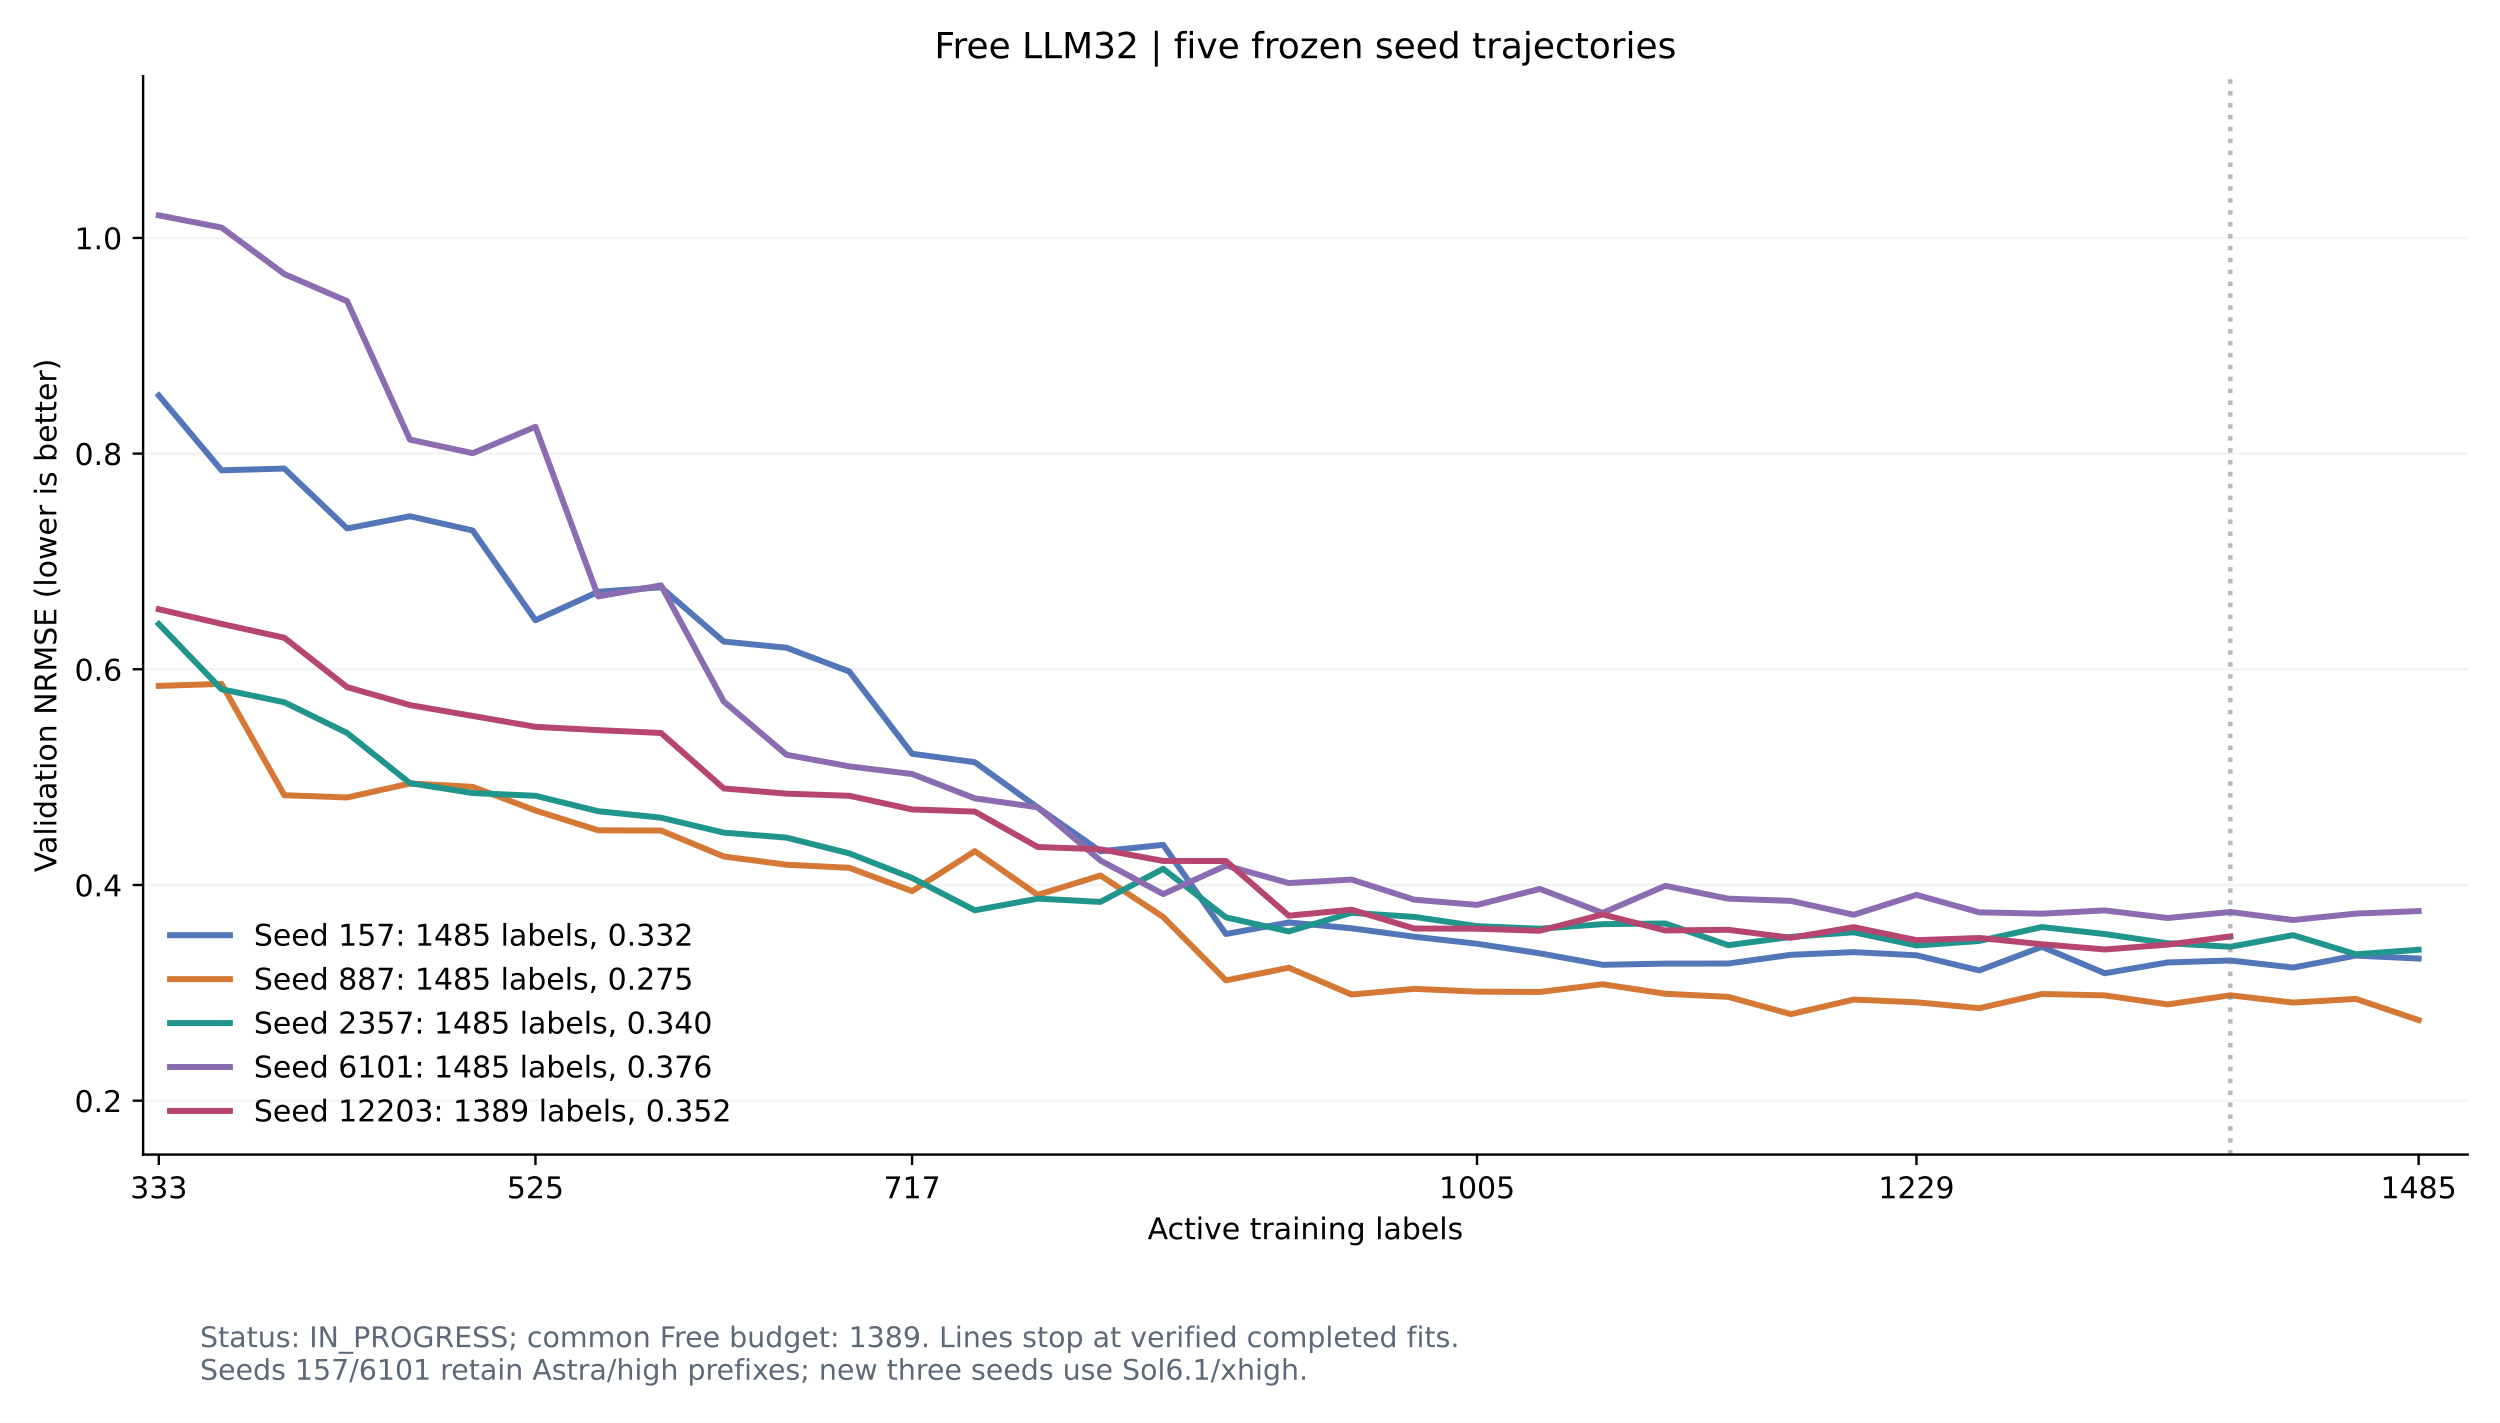
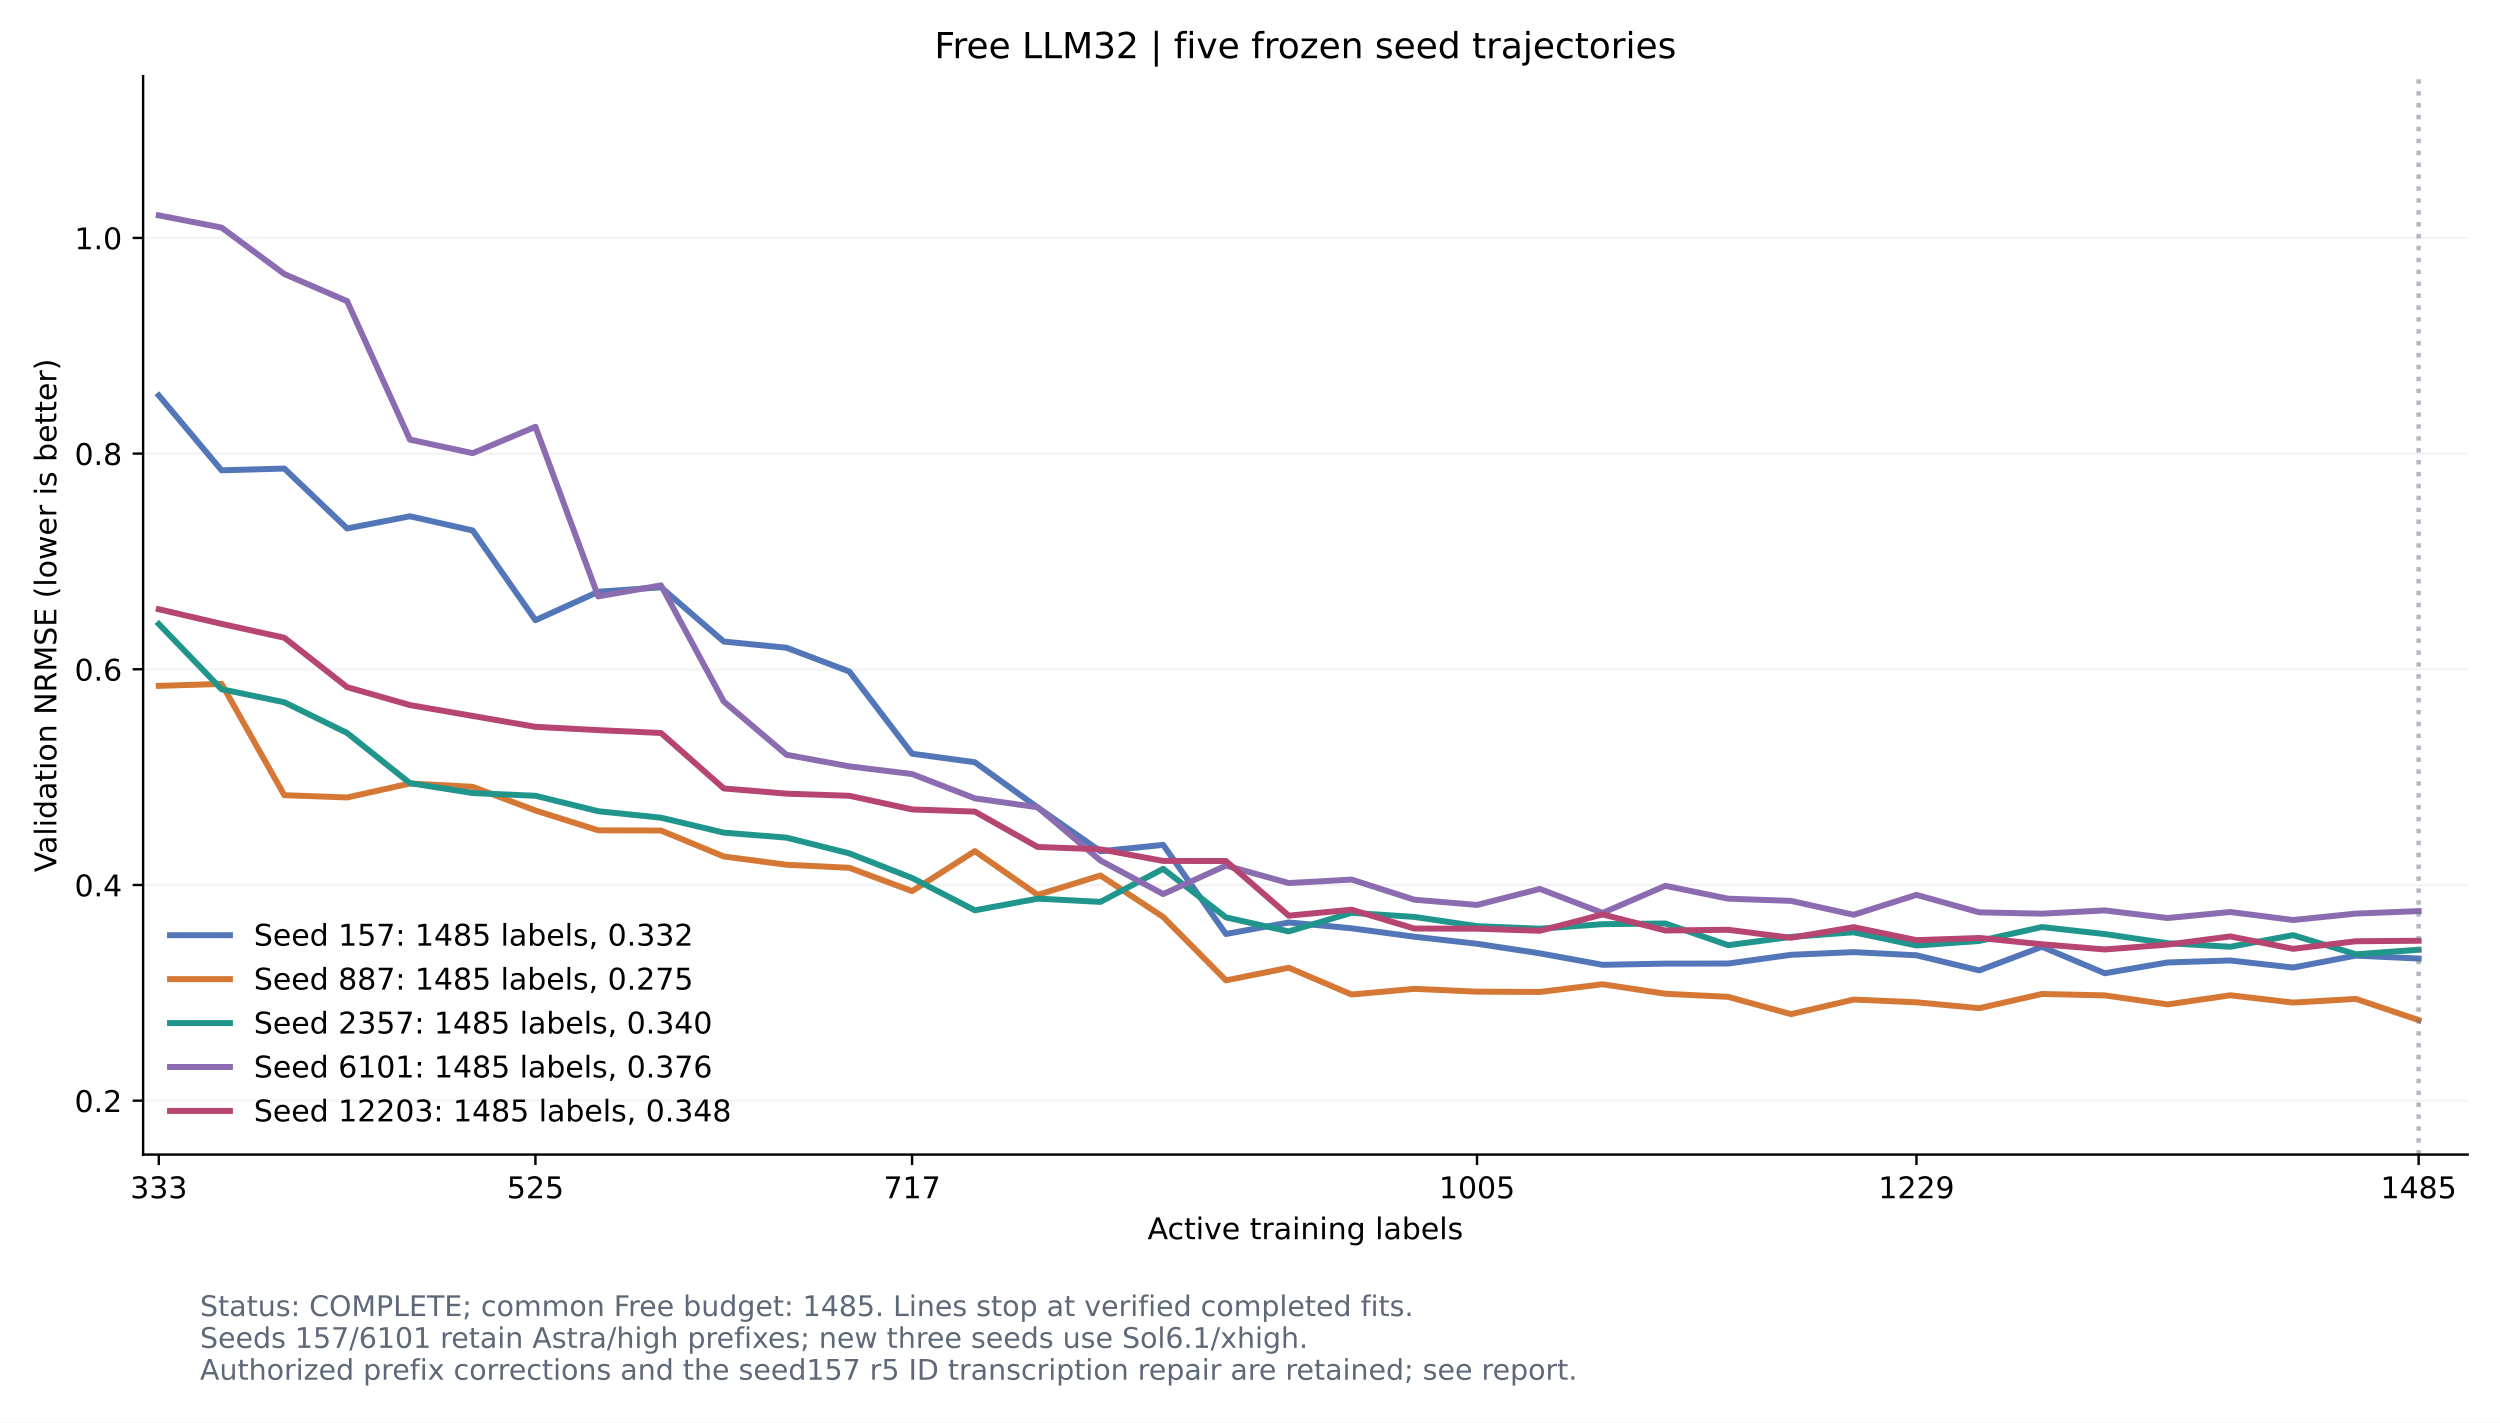
<svg xmlns="http://www.w3.org/2000/svg" xmlns:xlink="http://www.w3.org/1999/xlink" width="835.2pt" height="475.2pt" viewBox="0 0 835.2 475.2" version="1.1">
  <defs>
    <style type="text/css">*{stroke-linejoin: round; stroke-linecap: butt}</style>
  </defs>
  <g id="figure_1">
    <g id="patch_1">
      <path d="M 0 475.2  L 835.2 475.2  L 835.2 0  L 0 0  z " style="fill: #ffffff" />
    </g>
    <g id="axes_1">
      <g id="patch_2">
        <path d="M 47.81 385.72  L 824.4 385.72  L 824.4 25.44  L 47.81 25.44  z " style="fill: #ffffff" />
      </g>
      <g id="matplotlib.axis_1">
        <g id="xtick_1">
          <g id="line2d_1">
            <defs>
-               <path id="m20d5da1514" d="M 0 0  L 0 3.5  " style="stroke: #000000; stroke-width: 0.8" />
+               <path id="m78f2c4569c" d="M 0 0  L 0 3.5  " style="stroke: #000000; stroke-width: 0.8" />
            </defs>
            <g>
-               <use xlink:href="#m20d5da1514" x="53.053" y="385.72" style="stroke: #000000; stroke-width: 0.8" />
+               <use xlink:href="#m78f2c4569c" x="53.053" y="385.72" style="stroke: #000000; stroke-width: 0.8" />
            </g>
          </g>
          <g id="text_1">
            <text style="font-size: 10px; font-family: 'DejaVu Sans'; text-anchor: middle" x="53.053" y="400.318" transform="rotate(-0 53.0528 400.3184)">333</text>
          </g>
        </g>
        <g id="xtick_2">
          <g id="line2d_2">
            <g>
-               <use xlink:href="#m20d5da1514" x="178.88" y="385.72" style="stroke: #000000; stroke-width: 0.8" />
+               <use xlink:href="#m78f2c4569c" x="178.88" y="385.72" style="stroke: #000000; stroke-width: 0.8" />
            </g>
          </g>
          <g id="text_2">
            <text style="font-size: 10px; font-family: 'DejaVu Sans'; text-anchor: middle" x="178.88" y="400.318" transform="rotate(-0 178.88 400.3184)">525</text>
          </g>
        </g>
        <g id="xtick_3">
          <g id="line2d_3">
            <g>
-               <use xlink:href="#m20d5da1514" x="304.707" y="385.72" style="stroke: #000000; stroke-width: 0.8" />
+               <use xlink:href="#m78f2c4569c" x="304.707" y="385.72" style="stroke: #000000; stroke-width: 0.8" />
            </g>
          </g>
          <g id="text_3">
            <text style="font-size: 10px; font-family: 'DejaVu Sans'; text-anchor: middle" x="304.707" y="400.318" transform="rotate(-0 304.7073 400.3184)">717</text>
          </g>
        </g>
        <g id="xtick_4">
          <g id="line2d_4">
            <g>
-               <use xlink:href="#m20d5da1514" x="493.448" y="385.72" style="stroke: #000000; stroke-width: 0.8" />
+               <use xlink:href="#m78f2c4569c" x="493.448" y="385.72" style="stroke: #000000; stroke-width: 0.8" />
            </g>
          </g>
          <g id="text_4">
            <text style="font-size: 10px; font-family: 'DejaVu Sans'; text-anchor: middle" x="493.448" y="400.318" transform="rotate(-0 493.4481 400.3184)">1005</text>
          </g>
        </g>
        <g id="xtick_5">
          <g id="line2d_5">
            <g>
-               <use xlink:href="#m20d5da1514" x="640.247" y="385.72" style="stroke: #000000; stroke-width: 0.8" />
+               <use xlink:href="#m78f2c4569c" x="640.247" y="385.72" style="stroke: #000000; stroke-width: 0.8" />
            </g>
          </g>
          <g id="text_5">
            <text style="font-size: 10px; font-family: 'DejaVu Sans'; text-anchor: middle" x="640.247" y="400.318" transform="rotate(-0 640.2466 400.3184)">1229</text>
          </g>
        </g>
        <g id="xtick_6">
          <g id="line2d_6">
            <g>
-               <use xlink:href="#m20d5da1514" x="808.016" y="385.72" style="stroke: #000000; stroke-width: 0.8" />
+               <use xlink:href="#m78f2c4569c" x="808.016" y="385.72" style="stroke: #000000; stroke-width: 0.8" />
            </g>
          </g>
          <g id="text_6">
            <text style="font-size: 10px; font-family: 'DejaVu Sans'; text-anchor: middle" x="808.016" y="400.318" transform="rotate(-0 808.0162 400.3184)">1485</text>
          </g>
        </g>
        <g id="text_7">
          <text style="font-size: 10px; font-family: 'DejaVu Sans'; text-anchor: middle" x="436.105" y="413.997" transform="rotate(-0 436.105 413.9966)">Active training labels</text>
        </g>
      </g>
      <g id="matplotlib.axis_2">
        <g id="ytick_1">
          <g id="line2d_7">
-             <path d="M 47.81 367.706  L 824.4 367.706  " clip-path="url(#p9ee6af2351)" style="fill: none; stroke: #b0b0b0; stroke-opacity: 0.15; stroke-width: 0.8; stroke-linecap: square" />
+             <path d="M 47.81 367.706  L 824.4 367.706  " clip-path="url(#p1d59c3f695)" style="fill: none; stroke: #b0b0b0; stroke-opacity: 0.15; stroke-width: 0.8; stroke-linecap: square" />
          </g>
          <g id="line2d_8">
            <defs>
-               <path id="m29143f6d7d" d="M 0 0  L -3.5 0  " style="stroke: #000000; stroke-width: 0.8" />
+               <path id="mc9e681ea2b" d="M 0 0  L -3.5 0  " style="stroke: #000000; stroke-width: 0.8" />
            </defs>
            <g>
-               <use xlink:href="#m29143f6d7d" x="47.81" y="367.706" style="stroke: #000000; stroke-width: 0.8" />
+               <use xlink:href="#mc9e681ea2b" x="47.81" y="367.706" style="stroke: #000000; stroke-width: 0.8" />
            </g>
          </g>
          <g id="text_8">
            <text style="font-size: 10px; font-family: 'DejaVu Sans'; text-anchor: end" x="40.81" y="371.505" transform="rotate(-0 40.81 371.5052)">0.2</text>
          </g>
        </g>
        <g id="ytick_2">
          <g id="line2d_9">
-             <path d="M 47.81 295.65  L 824.4 295.65  " clip-path="url(#p9ee6af2351)" style="fill: none; stroke: #b0b0b0; stroke-opacity: 0.15; stroke-width: 0.8; stroke-linecap: square" />
+             <path d="M 47.81 295.65  L 824.4 295.65  " clip-path="url(#p1d59c3f695)" style="fill: none; stroke: #b0b0b0; stroke-opacity: 0.15; stroke-width: 0.8; stroke-linecap: square" />
          </g>
          <g id="line2d_10">
            <g>
-               <use xlink:href="#m29143f6d7d" x="47.81" y="295.65" style="stroke: #000000; stroke-width: 0.8" />
+               <use xlink:href="#mc9e681ea2b" x="47.81" y="295.65" style="stroke: #000000; stroke-width: 0.8" />
            </g>
          </g>
          <g id="text_9">
            <text style="font-size: 10px; font-family: 'DejaVu Sans'; text-anchor: end" x="40.81" y="299.449" transform="rotate(-0 40.81 299.4492)">0.4</text>
          </g>
        </g>
        <g id="ytick_3">
          <g id="line2d_11">
-             <path d="M 47.81 223.594  L 824.4 223.594  " clip-path="url(#p9ee6af2351)" style="fill: none; stroke: #b0b0b0; stroke-opacity: 0.15; stroke-width: 0.8; stroke-linecap: square" />
+             <path d="M 47.81 223.594  L 824.4 223.594  " clip-path="url(#p1d59c3f695)" style="fill: none; stroke: #b0b0b0; stroke-opacity: 0.15; stroke-width: 0.8; stroke-linecap: square" />
          </g>
          <g id="line2d_12">
            <g>
-               <use xlink:href="#m29143f6d7d" x="47.81" y="223.594" style="stroke: #000000; stroke-width: 0.8" />
+               <use xlink:href="#mc9e681ea2b" x="47.81" y="223.594" style="stroke: #000000; stroke-width: 0.8" />
            </g>
          </g>
          <g id="text_10">
            <text style="font-size: 10px; font-family: 'DejaVu Sans'; text-anchor: end" x="40.81" y="227.393" transform="rotate(-0 40.81 227.3932)">0.6</text>
          </g>
        </g>
        <g id="ytick_4">
          <g id="line2d_13">
-             <path d="M 47.81 151.538  L 824.4 151.538  " clip-path="url(#p9ee6af2351)" style="fill: none; stroke: #b0b0b0; stroke-opacity: 0.15; stroke-width: 0.8; stroke-linecap: square" />
+             <path d="M 47.81 151.538  L 824.4 151.538  " clip-path="url(#p1d59c3f695)" style="fill: none; stroke: #b0b0b0; stroke-opacity: 0.15; stroke-width: 0.8; stroke-linecap: square" />
          </g>
          <g id="line2d_14">
            <g>
-               <use xlink:href="#m29143f6d7d" x="47.81" y="151.538" style="stroke: #000000; stroke-width: 0.8" />
+               <use xlink:href="#mc9e681ea2b" x="47.81" y="151.538" style="stroke: #000000; stroke-width: 0.8" />
            </g>
          </g>
          <g id="text_11">
            <text style="font-size: 10px; font-family: 'DejaVu Sans'; text-anchor: end" x="40.81" y="155.337" transform="rotate(-0 40.81 155.3372)">0.8</text>
          </g>
        </g>
        <g id="ytick_5">
          <g id="line2d_15">
-             <path d="M 47.81 79.482  L 824.4 79.482  " clip-path="url(#p9ee6af2351)" style="fill: none; stroke: #b0b0b0; stroke-opacity: 0.15; stroke-width: 0.8; stroke-linecap: square" />
+             <path d="M 47.81 79.482  L 824.4 79.482  " clip-path="url(#p1d59c3f695)" style="fill: none; stroke: #b0b0b0; stroke-opacity: 0.15; stroke-width: 0.8; stroke-linecap: square" />
          </g>
          <g id="line2d_16">
            <g>
-               <use xlink:href="#m29143f6d7d" x="47.81" y="79.482" style="stroke: #000000; stroke-width: 0.8" />
+               <use xlink:href="#mc9e681ea2b" x="47.81" y="79.482" style="stroke: #000000; stroke-width: 0.8" />
            </g>
          </g>
          <g id="text_12">
            <text style="font-size: 10px; font-family: 'DejaVu Sans'; text-anchor: end" x="40.81" y="83.281" transform="rotate(-0 40.81 83.28122)">1.0</text>
          </g>
        </g>
        <g id="text_13">
          <text style="font-size: 10px; font-family: 'DejaVu Sans'; text-anchor: middle" x="18.827" y="205.58" transform="rotate(-90 18.82719 205.58)">Validation NRMSE (lower is better)</text>
        </g>
      </g>
      <g id="line2d_17">
-         <path d="M 53.053 132.124  L 74.024 157.123  L 94.995 156.539  L 115.966 176.54  L 136.938 172.476  L 157.909 177.223  L 178.88 207.207  L 199.851 197.697  L 220.822 196.206  L 241.794 214.332  L 262.765 216.4  L 283.736 224.347  L 304.707 251.809  L 325.678 254.648  L 346.65 269.755  L 367.621 284.39  L 388.592 282.254  L 409.563 312.024  L 430.535 308.18  L 451.506 310.124  L 472.477 312.941  L 493.448 315.299  L 514.419 318.482  L 535.391 322.324  L 556.362 321.924  L 577.333 321.901  L 598.304 318.984  L 619.275 318.083  L 640.247 319.139  L 661.218 324.195  L 682.189 316.302  L 703.16 325.142  L 724.131 321.54  L 745.103 320.877  L 766.074 323.241  L 787.045 319.25  L 808.016 320.237  " clip-path="url(#p9ee6af2351)" style="fill: none; stroke: #5276b7; stroke-width: 2; stroke-linecap: square" />
+         <path d="M 53.053 132.124  L 74.024 157.123  L 94.995 156.539  L 115.966 176.54  L 136.938 172.476  L 157.909 177.223  L 178.88 207.207  L 199.851 197.697  L 220.822 196.206  L 241.794 214.332  L 262.765 216.4  L 283.736 224.347  L 304.707 251.809  L 325.678 254.648  L 346.65 269.755  L 367.621 284.39  L 388.592 282.254  L 409.563 312.024  L 430.535 308.18  L 451.506 310.124  L 472.477 312.941  L 493.448 315.299  L 514.419 318.482  L 535.391 322.324  L 556.362 321.924  L 577.333 321.901  L 598.304 318.984  L 619.275 318.083  L 640.247 319.139  L 661.218 324.195  L 682.189 316.302  L 703.16 325.142  L 724.131 321.54  L 745.103 320.877  L 766.074 323.241  L 787.045 319.25  L 808.016 320.237  " clip-path="url(#p1d59c3f695)" style="fill: none; stroke: #5276b7; stroke-width: 2; stroke-linecap: square" />
      </g>
      <g id="line2d_18">
-         <path d="M 53.053 229.141  L 74.024 228.462  L 94.995 265.664  L 115.966 266.416  L 136.938 261.747  L 157.909 262.865  L 178.88 270.782  L 199.851 277.4  L 220.822 277.468  L 241.794 286.137  L 262.765 288.901  L 283.736 289.919  L 304.707 297.71  L 325.678 284.352  L 346.65 298.959  L 367.621 292.482  L 388.592 306.343  L 409.563 327.514  L 430.535 323.298  L 451.506 332.249  L 472.477 330.357  L 493.448 331.289  L 514.419 331.394  L 535.391 328.824  L 556.362 331.991  L 577.333 333.031  L 598.304 338.802  L 619.275 333.939  L 640.247 334.849  L 661.218 336.812  L 682.189 332.066  L 703.16 332.536  L 724.131 335.55  L 745.103 332.506  L 766.074 334.941  L 787.045 333.713  L 808.016 340.793  " clip-path="url(#p9ee6af2351)" style="fill: none; stroke: #d67835; stroke-width: 2; stroke-linecap: square" />
+         <path d="M 53.053 229.141  L 74.024 228.462  L 94.995 265.664  L 115.966 266.416  L 136.938 261.747  L 157.909 262.865  L 178.88 270.782  L 199.851 277.4  L 220.822 277.468  L 241.794 286.137  L 262.765 288.901  L 283.736 289.919  L 304.707 297.71  L 325.678 284.352  L 346.65 298.959  L 367.621 292.482  L 388.592 306.343  L 409.563 327.514  L 430.535 323.298  L 451.506 332.249  L 472.477 330.357  L 493.448 331.289  L 514.419 331.394  L 535.391 328.824  L 556.362 331.991  L 577.333 333.031  L 598.304 338.802  L 619.275 333.939  L 640.247 334.849  L 661.218 336.812  L 682.189 332.066  L 703.16 332.536  L 724.131 335.55  L 745.103 332.506  L 766.074 334.941  L 787.045 333.713  L 808.016 340.793  " clip-path="url(#p1d59c3f695)" style="fill: none; stroke: #d67835; stroke-width: 2; stroke-linecap: square" />
      </g>
      <g id="line2d_19">
-         <path d="M 53.053 208.479  L 74.024 230.265  L 94.995 234.623  L 115.966 244.874  L 136.938 261.633  L 157.909 264.948  L 178.88 265.857  L 199.851 271.017  L 220.822 273.178  L 241.794 278.171  L 262.765 279.842  L 283.736 285.102  L 304.707 293.312  L 325.678 304.109  L 346.65 300.222  L 367.621 301.304  L 388.592 290.251  L 409.563 306.481  L 430.535 311.173  L 451.506 304.954  L 472.477 306.32  L 493.448 309.408  L 514.419 310.256  L 535.391 308.751  L 556.362 308.518  L 577.333 315.769  L 598.304 313.002  L 619.275 311.457  L 640.247 315.875  L 661.218 314.352  L 682.189 309.705  L 703.16 312.044  L 724.131 315.114  L 745.103 316.301  L 766.074 312.409  L 787.045 318.802  L 808.016 317.288  " clip-path="url(#p9ee6af2351)" style="fill: none; stroke: #20958c; stroke-width: 2; stroke-linecap: square" />
+         <path d="M 53.053 208.479  L 74.024 230.265  L 94.995 234.623  L 115.966 244.874  L 136.938 261.633  L 157.909 264.948  L 178.88 265.857  L 199.851 271.017  L 220.822 273.178  L 241.794 278.171  L 262.765 279.842  L 283.736 285.102  L 304.707 293.312  L 325.678 304.109  L 346.65 300.222  L 367.621 301.304  L 388.592 290.251  L 409.563 306.481  L 430.535 311.173  L 451.506 304.954  L 472.477 306.32  L 493.448 309.408  L 514.419 310.256  L 535.391 308.751  L 556.362 308.518  L 577.333 315.769  L 598.304 313.002  L 619.275 311.457  L 640.247 315.875  L 661.218 314.352  L 682.189 309.705  L 703.16 312.044  L 724.131 315.114  L 745.103 316.301  L 766.074 312.409  L 787.045 318.802  L 808.016 317.288  " clip-path="url(#p1d59c3f695)" style="fill: none; stroke: #20958c; stroke-width: 2; stroke-linecap: square" />
      </g>
      <g id="line2d_20">
-         <path d="M 53.053 71.957  L 74.024 76.036  L 94.995 91.558  L 115.966 100.613  L 136.938 146.867  L 157.909 151.397  L 178.88 142.587  L 199.851 199.25  L 220.822 195.55  L 241.794 234.362  L 262.765 252.163  L 283.736 256.033  L 304.707 258.595  L 325.678 266.715  L 346.65 269.7  L 367.621 287.472  L 388.592 298.687  L 409.563 289.173  L 430.535 295.015  L 451.506 293.84  L 472.477 300.565  L 493.448 302.32  L 514.419 296.967  L 535.391 304.985  L 556.362 295.935  L 577.333 300.228  L 598.304 300.966  L 619.275 305.604  L 640.247 298.959  L 661.218 304.794  L 682.189 305.238  L 703.16 304.148  L 724.131 306.692  L 745.103 304.681  L 766.074 307.36  L 787.045 305.213  L 808.016 304.381  " clip-path="url(#p9ee6af2351)" style="fill: none; stroke: #8c6cb0; stroke-width: 2; stroke-linecap: square" />
+         <path d="M 53.053 71.957  L 74.024 76.036  L 94.995 91.558  L 115.966 100.613  L 136.938 146.867  L 157.909 151.397  L 178.88 142.587  L 199.851 199.25  L 220.822 195.55  L 241.794 234.362  L 262.765 252.163  L 283.736 256.033  L 304.707 258.595  L 325.678 266.715  L 346.65 269.7  L 367.621 287.472  L 388.592 298.687  L 409.563 289.173  L 430.535 295.015  L 451.506 293.84  L 472.477 300.565  L 493.448 302.32  L 514.419 296.967  L 535.391 304.985  L 556.362 295.935  L 577.333 300.228  L 598.304 300.966  L 619.275 305.604  L 640.247 298.959  L 661.218 304.794  L 682.189 305.238  L 703.16 304.148  L 724.131 306.692  L 745.103 304.681  L 766.074 307.36  L 787.045 305.213  L 808.016 304.381  " clip-path="url(#p1d59c3f695)" style="fill: none; stroke: #8c6cb0; stroke-width: 2; stroke-linecap: square" />
      </g>
      <g id="line2d_21">
-         <path d="M 53.053 203.542  L 74.024 208.429  L 94.995 213.063  L 115.966 229.558  L 136.938 235.554  L 157.909 239.19  L 178.88 242.826  L 199.851 243.923  L 220.822 244.876  L 241.794 263.401  L 262.765 265.143  L 283.736 265.858  L 304.707 270.424  L 325.678 271.145  L 346.65 282.956  L 367.621 283.748  L 388.592 287.623  L 409.563 287.649  L 430.535 305.903  L 451.506 303.908  L 472.477 310.204  L 493.448 310.264  L 514.419 310.953  L 535.391 305.494  L 556.362 310.863  L 577.333 310.623  L 598.304 313.291  L 619.275 309.746  L 640.247 314.083  L 661.218 313.355  L 682.189 315.46  L 703.16 317.2  L 724.131 315.576  L 745.103 312.837  " clip-path="url(#p9ee6af2351)" style="fill: none; stroke: #b74571; stroke-width: 2; stroke-linecap: square" />
+         <path d="M 53.053 203.542  L 74.024 208.429  L 94.995 213.063  L 115.966 229.558  L 136.938 235.554  L 157.909 239.19  L 178.88 242.826  L 199.851 243.923  L 220.822 244.876  L 241.794 263.401  L 262.765 265.143  L 283.736 265.858  L 304.707 270.424  L 325.678 271.145  L 346.65 282.956  L 367.621 283.748  L 388.592 287.623  L 409.563 287.649  L 430.535 305.903  L 451.506 303.908  L 472.477 310.204  L 493.448 310.264  L 514.419 310.953  L 535.391 305.494  L 556.362 310.863  L 577.333 310.623  L 598.304 313.291  L 619.275 309.746  L 640.247 314.083  L 661.218 313.355  L 682.189 315.46  L 703.16 317.2  L 724.131 315.576  L 745.103 312.837  L 766.074 316.985  L 787.045 314.457  L 808.016 314.29  " clip-path="url(#p1d59c3f695)" style="fill: none; stroke: #b74571; stroke-width: 2; stroke-linecap: square" />
      </g>
      <g id="line2d_22">
-         <path d="M 745.103 385.72  L 745.103 25.44  " clip-path="url(#p9ee6af2351)" style="fill: none; stroke-dasharray: 1.5,2.475; stroke-dashoffset: 0; stroke: #687387; stroke-opacity: 0.5; stroke-width: 1.5" />
+         <path d="M 808.016 385.72  L 808.016 25.44  " clip-path="url(#p1d59c3f695)" style="fill: none; stroke-dasharray: 1.5,2.475; stroke-dashoffset: 0; stroke: #687387; stroke-opacity: 0.5; stroke-width: 1.5" />
      </g>
      <g id="patch_3">
        <path d="M 47.81 385.72  L 47.81 25.44  " style="fill: none; stroke: #000000; stroke-width: 0.8; stroke-linejoin: miter; stroke-linecap: square" />
      </g>
      <g id="patch_4">
        <path d="M 47.81 385.72  L 824.4 385.72  " style="fill: none; stroke: #000000; stroke-width: 0.8; stroke-linejoin: miter; stroke-linecap: square" />
      </g>
      <g id="text_14">
        <text style="font-size: 12px; font-family: 'DejaVu Sans'; text-anchor: middle" x="436.105" y="19.44" transform="rotate(-0 436.105 19.44)">Free LLM32 | five frozen seed trajectories</text>
      </g>
      <g id="legend_1">
        <g id="line2d_23">
          <path d="M 56.81 312.428  L 66.81 312.428  L 76.81 312.428  " style="fill: none; stroke: #5276b7; stroke-width: 2; stroke-linecap: square" />
        </g>
        <g id="text_15">
          <text style="font-size: 10px; font-family: 'DejaVu Sans'; text-anchor: start" x="84.81" y="315.928" transform="rotate(-0 84.81 315.9278)">Seed 157: 1485 labels, 0.332</text>
        </g>
        <g id="line2d_24">
          <path d="M 56.81 327.106  L 66.81 327.106  L 76.81 327.106  " style="fill: none; stroke: #d67835; stroke-width: 2; stroke-linecap: square" />
        </g>
        <g id="text_16">
          <text style="font-size: 10px; font-family: 'DejaVu Sans'; text-anchor: start" x="84.81" y="330.606" transform="rotate(-0 84.81 330.6059)">Seed 887: 1485 labels, 0.275</text>
        </g>
        <g id="line2d_25">
          <path d="M 56.81 341.784  L 66.81 341.784  L 76.81 341.784  " style="fill: none; stroke: #20958c; stroke-width: 2; stroke-linecap: square" />
        </g>
        <g id="text_17">
          <text style="font-size: 10px; font-family: 'DejaVu Sans'; text-anchor: start" x="84.81" y="345.284" transform="rotate(-0 84.81 345.2841)">Seed 2357: 1485 labels, 0.340</text>
        </g>
        <g id="line2d_26">
          <path d="M 56.81 356.462  L 66.81 356.462  L 76.81 356.462  " style="fill: none; stroke: #8c6cb0; stroke-width: 2; stroke-linecap: square" />
        </g>
        <g id="text_18">
          <text style="font-size: 10px; font-family: 'DejaVu Sans'; text-anchor: start" x="84.81" y="359.962" transform="rotate(-0 84.81 359.9622)">Seed 6101: 1485 labels, 0.376</text>
        </g>
        <g id="line2d_27">
          <path d="M 56.81 371.14  L 66.81 371.14  L 76.81 371.14  " style="fill: none; stroke: #b74571; stroke-width: 2; stroke-linecap: square" />
        </g>
        <g id="text_19">
-           <text style="font-size: 10px; font-family: 'DejaVu Sans'; text-anchor: start" x="84.81" y="374.64" transform="rotate(-0 84.81 374.6403)">Seed 12203: 1389 labels, 0.352</text>
+           <text style="font-size: 10px; font-family: 'DejaVu Sans'; text-anchor: start" x="84.81" y="374.64" transform="rotate(-0 84.81 374.6403)">Seed 12203: 1485 labels, 0.348</text>
        </g>
      </g>
    </g>
    <g id="text_20">
-       <text style="font-size: 9.5px; font-family: 'DejaVu Sans'; fill: #5d6878" transform="translate(66.816 450.0419)">Status: IN_PROGRESS; common Free budget: 1389. Lines stop at verified completed fits.</text>
-       <text style="font-size: 9.5px; font-family: 'DejaVu Sans'; fill: #5d6878" transform="translate(66.816 460.944)">Seeds 157/6101 retain Astra/high prefixes; new three seeds use Sol6.1/xhigh.</text>
+       <text style="font-size: 9.5px; font-family: 'DejaVu Sans'; fill: #5d6878" transform="translate(66.816 439.6682)">Status: COMPLETE; common Free budget: 1485. Lines stop at verified completed fits.</text>
+       <text style="font-size: 9.5px; font-family: 'DejaVu Sans'; fill: #5d6878" transform="translate(66.816 450.3061)">Seeds 157/6101 retain Astra/high prefixes; new three seeds use Sol6.1/xhigh.</text>
+       <text style="font-size: 9.5px; font-family: 'DejaVu Sans'; fill: #5d6878" transform="translate(66.816 460.944)">Authorized prefix corrections and the seed157 r5 ID transcription repair are retained; see report.</text>
    </g>
  </g>
  <defs>
-     <clipPath id="p9ee6af2351">
+     <clipPath id="p1d59c3f695">
      <rect x="47.81" y="25.44" width="776.59" height="360.28" />
    </clipPath>
  </defs>
</svg>
